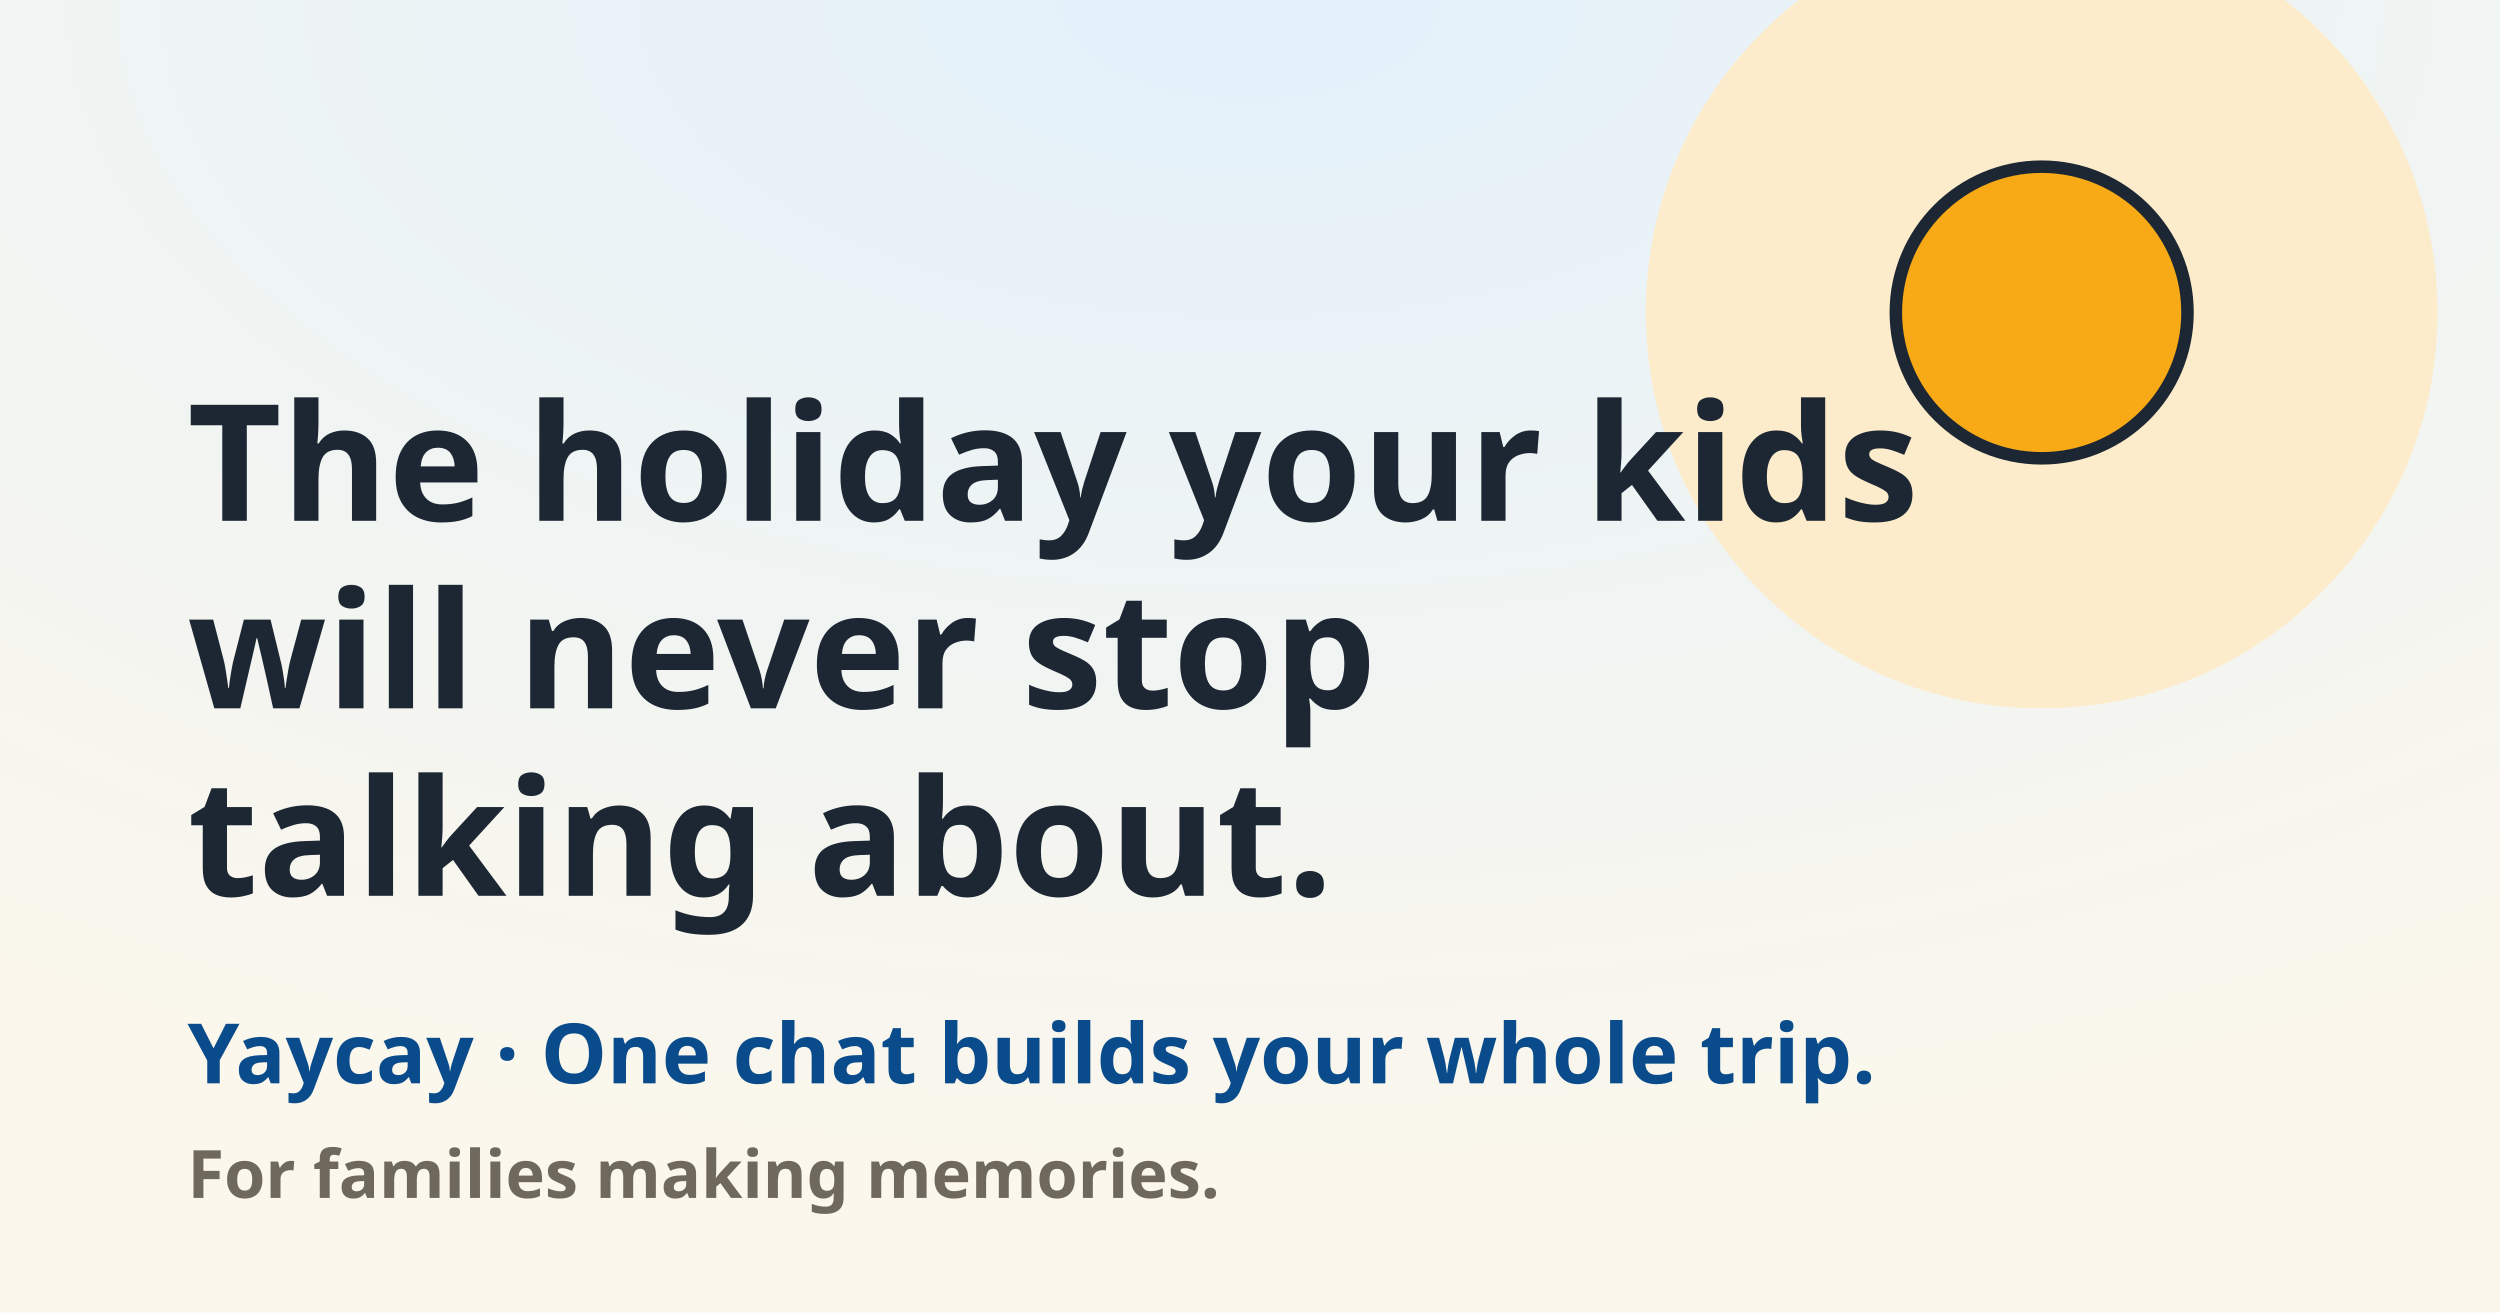
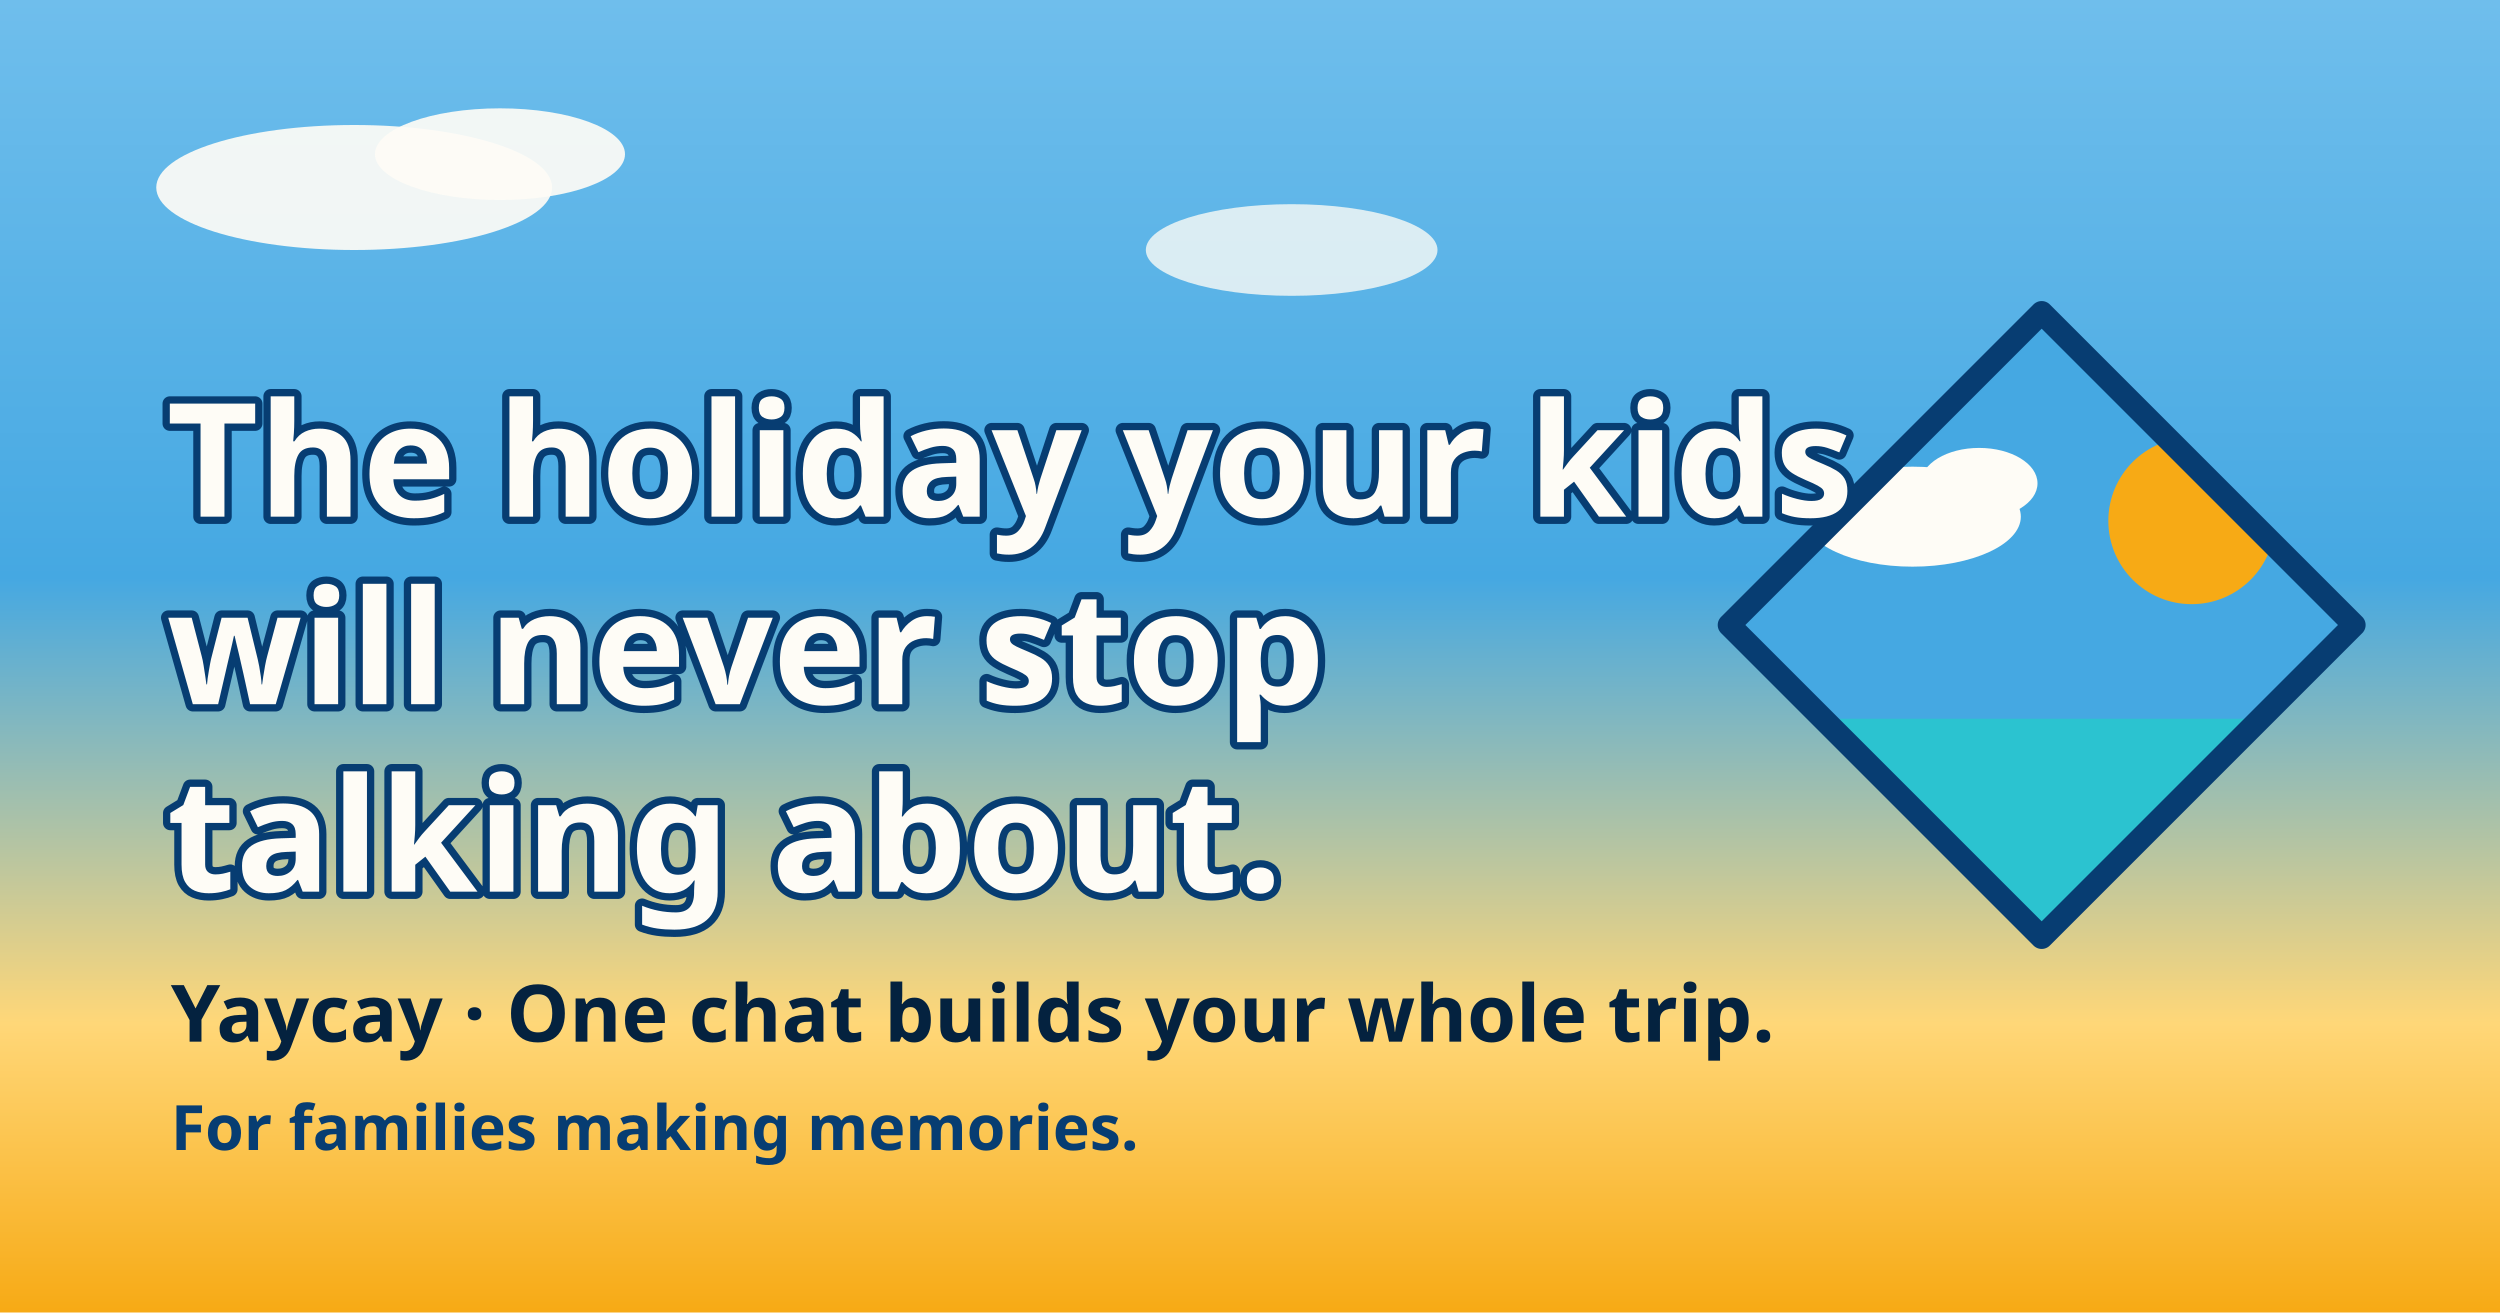
<svg xmlns="http://www.w3.org/2000/svg" width="1200" height="630" viewBox="0 0 1200 630">
  <defs>
-     <radialGradient id="sky" cx="50%" cy="0%" r="90%">
-       <stop offset="0%" stop-color="#E3F1FB" />
-       <stop offset="100%" stop-color="#FBF7EC" />
-     </radialGradient>
+     <linearGradient id="scene" x1="0" y1="0" x2="0" y2="1">
+       <stop offset="0%" stop-color="#6FBEEC" />
+       <stop offset="44%" stop-color="#45A8E2" />
+       <stop offset="78%" stop-color="#FFD778" />
+       <stop offset="100%" stop-color="#F7AA15" />
+     </linearGradient>
+     <clipPath id="badge">
+       <path d="M980 150 1130 300 980 450 830 300Z" />
+     </clipPath>
  </defs>
-   <rect width="1200" height="630" fill="url(#sky)" />
-   <circle cx="980" cy="150" r="190" fill="#FDECCB" />
-   <circle cx="980" cy="150" r="70" fill="#F7AA15" stroke="#1C2733" stroke-width="6" />
-   <g font-family="Fredoka, Nunito, sans-serif" fill="#1C2733">
-     <text x="90" y="250" font-size="78" font-weight="700">The holiday your kids</text>
-     <text x="90" y="340" font-size="78" font-weight="700">will never stop</text>
-     <text x="90" y="430" font-size="78" font-weight="700">talking about.</text>
-     <text x="90" y="520" font-size="40" font-weight="600" fill="#0A4C8B">Yaycay · One chat builds your whole trip.</text>
-     <text x="90" y="575" font-size="32" font-weight="600" fill="#6F695D">For families making memories.</text>
+   <rect width="1200" height="630" fill="url(#scene)" />
+   <g fill="#FEFCF6">
+     <ellipse cx="170" cy="90" rx="95" ry="30" opacity="0.92" />
+     <ellipse cx="240" cy="74" rx="60" ry="22" opacity="0.92" />
+     <ellipse cx="620" cy="120" rx="70" ry="22" opacity="0.78" />
+   </g>
+   <g clip-path="url(#badge)">
+     <rect x="830" y="150" width="300" height="300" fill="#45A8E2" />
+     <rect x="830" y="345" width="300" height="105" fill="#2BC3D0" />
+     <circle cx="1052" cy="250" r="40" fill="#F7AA15" />
+     <ellipse cx="918" cy="248" rx="52" ry="24" fill="#FEFCF6" />
+     <ellipse cx="950" cy="232" rx="28" ry="17" fill="#FEFCF6" />
+   </g>
+   <path d="M980 150 1130 300 980 450 830 300Z" fill="none" stroke="#073D72" stroke-width="11" stroke-linejoin="round" />
+   <g font-family="Fredoka, Nunito, sans-serif" font-weight="700" fill="#FEFCF6" stroke="#073D72" stroke-width="7" paint-order="stroke" stroke-linejoin="round">
+     <text x="80" y="248" font-size="76">The holiday your kids</text>
+     <text x="80" y="338" font-size="76">will never stop</text>
+     <text x="80" y="428" font-size="76">talking about.</text>
+   </g>
+   <g font-family="Fredoka, Nunito, sans-serif">
+     <text x="82" y="500" font-size="38" font-weight="600" fill="#04223F">Yaycay · One chat builds your whole trip.</text>
+     <text x="82" y="552" font-size="30" font-weight="600" fill="#073D72">For families making memories.</text>
  </g>
</svg>
